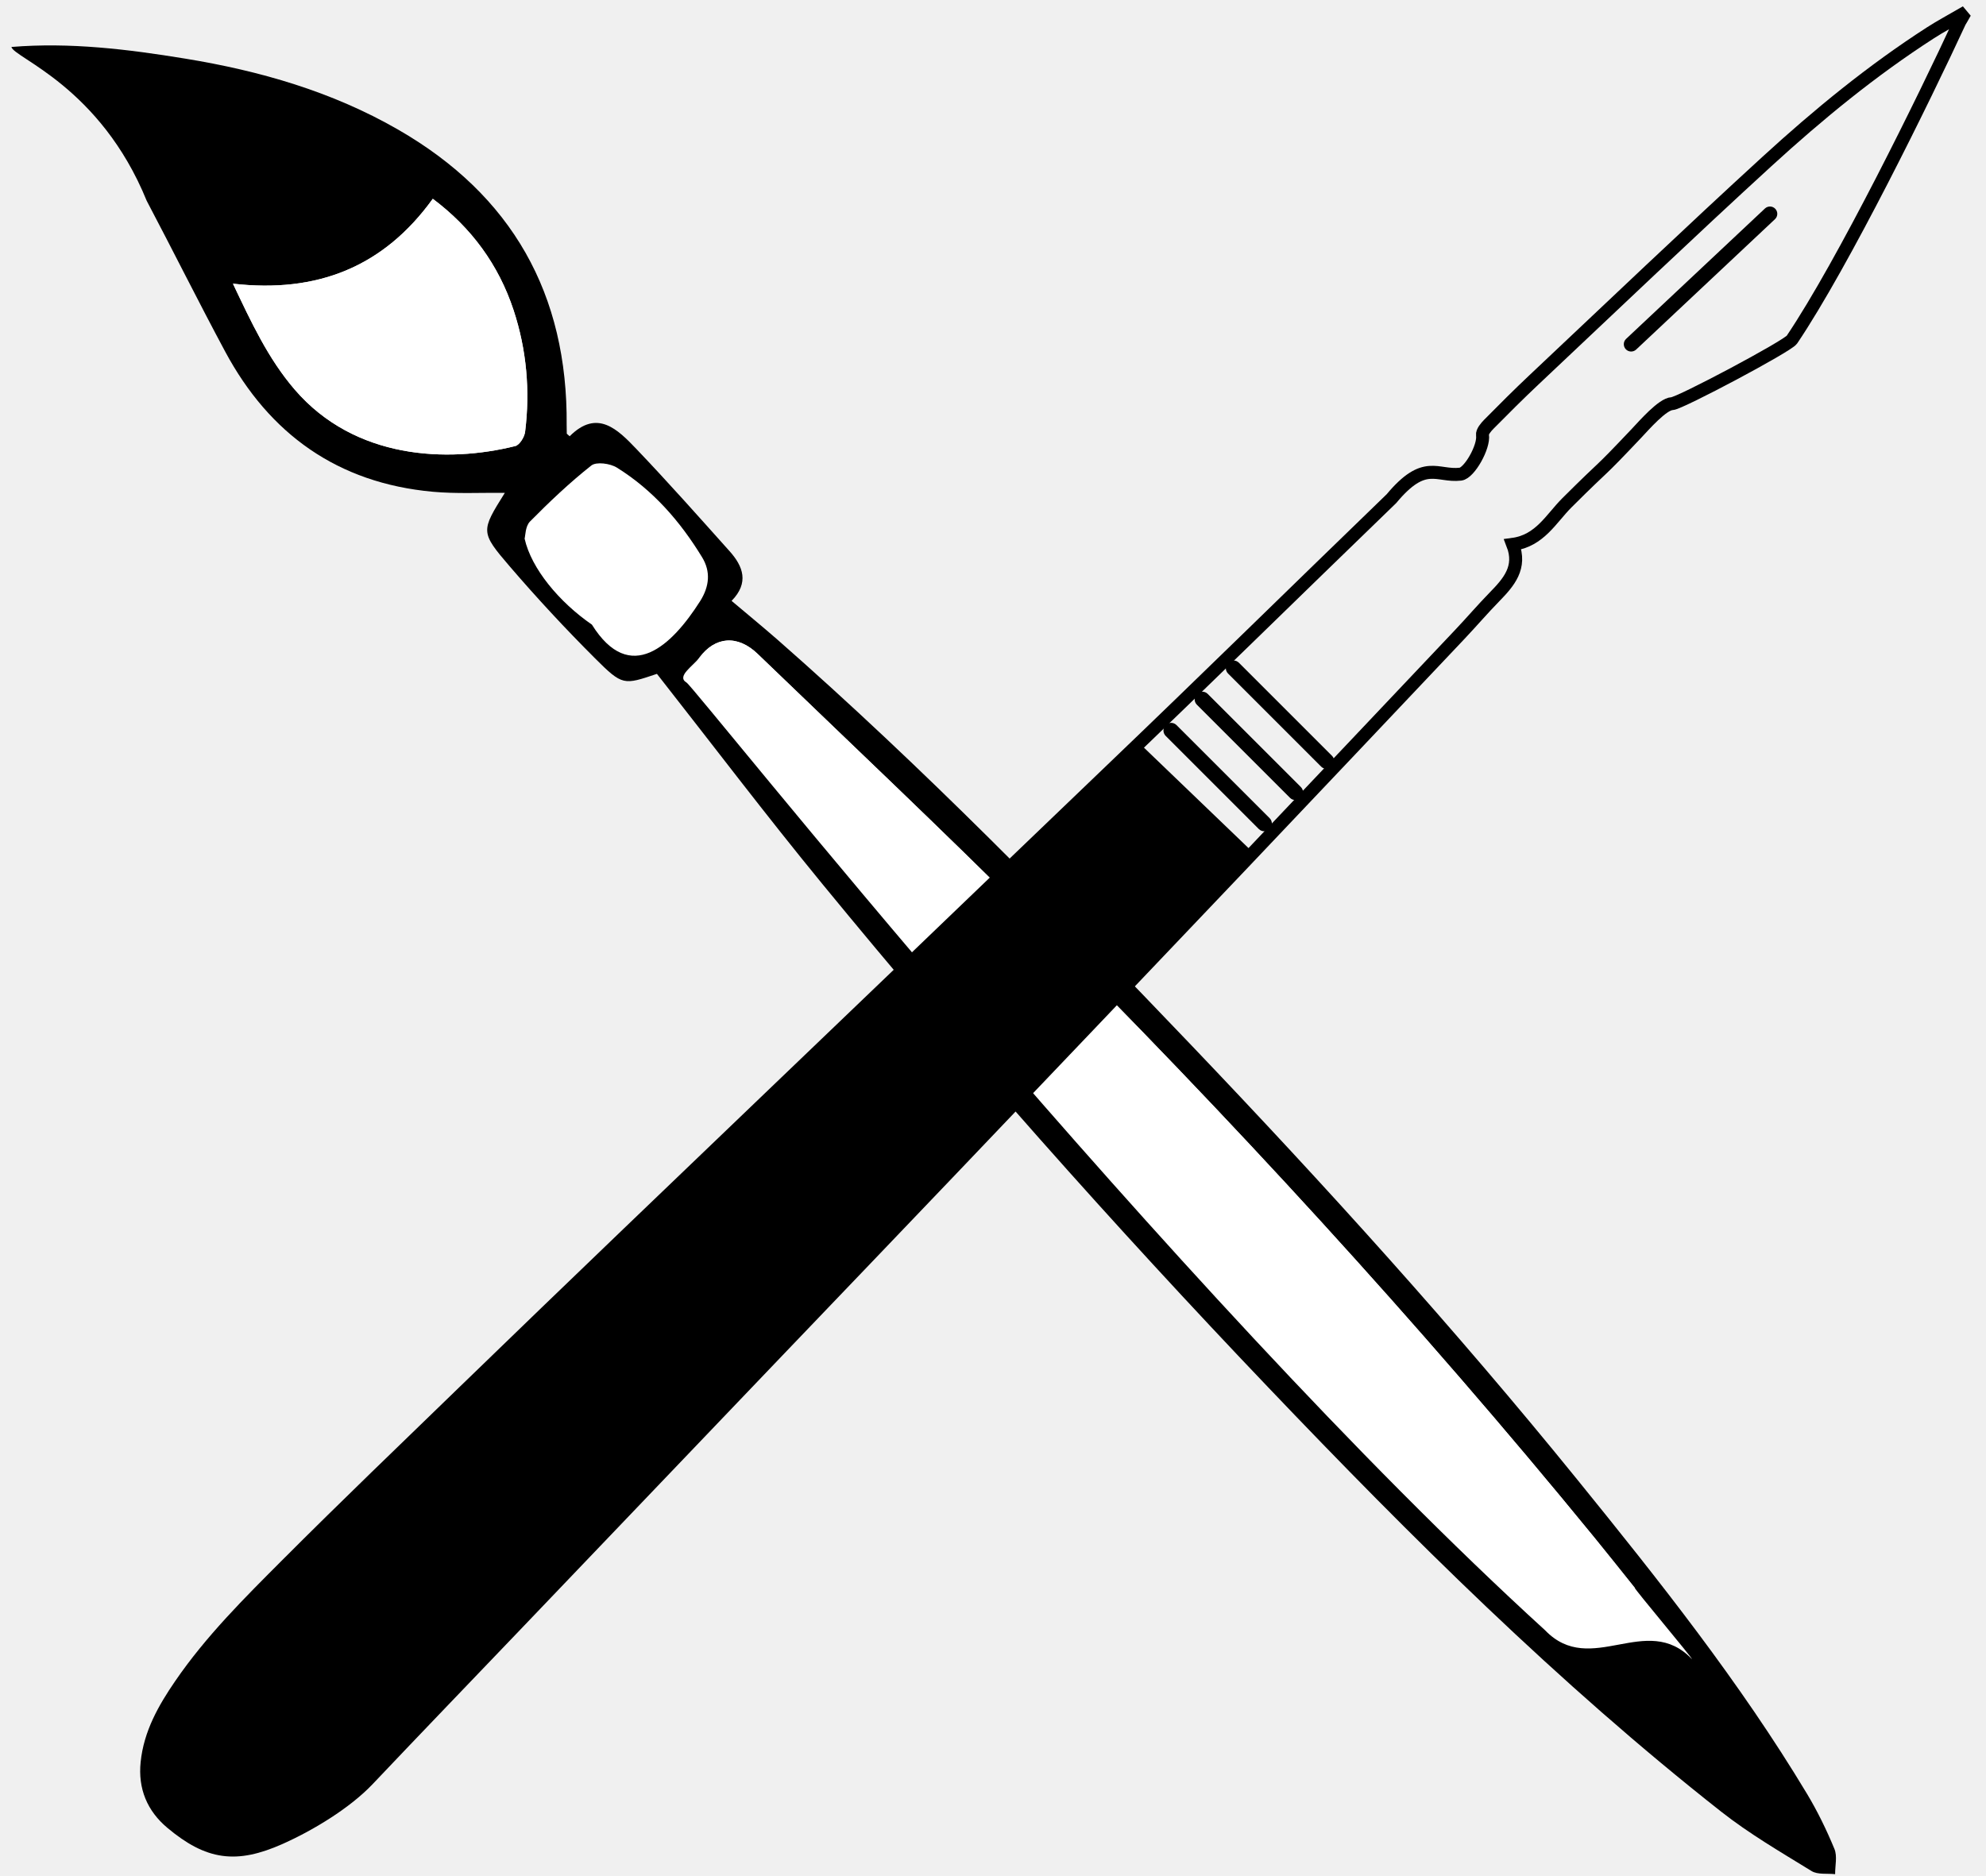
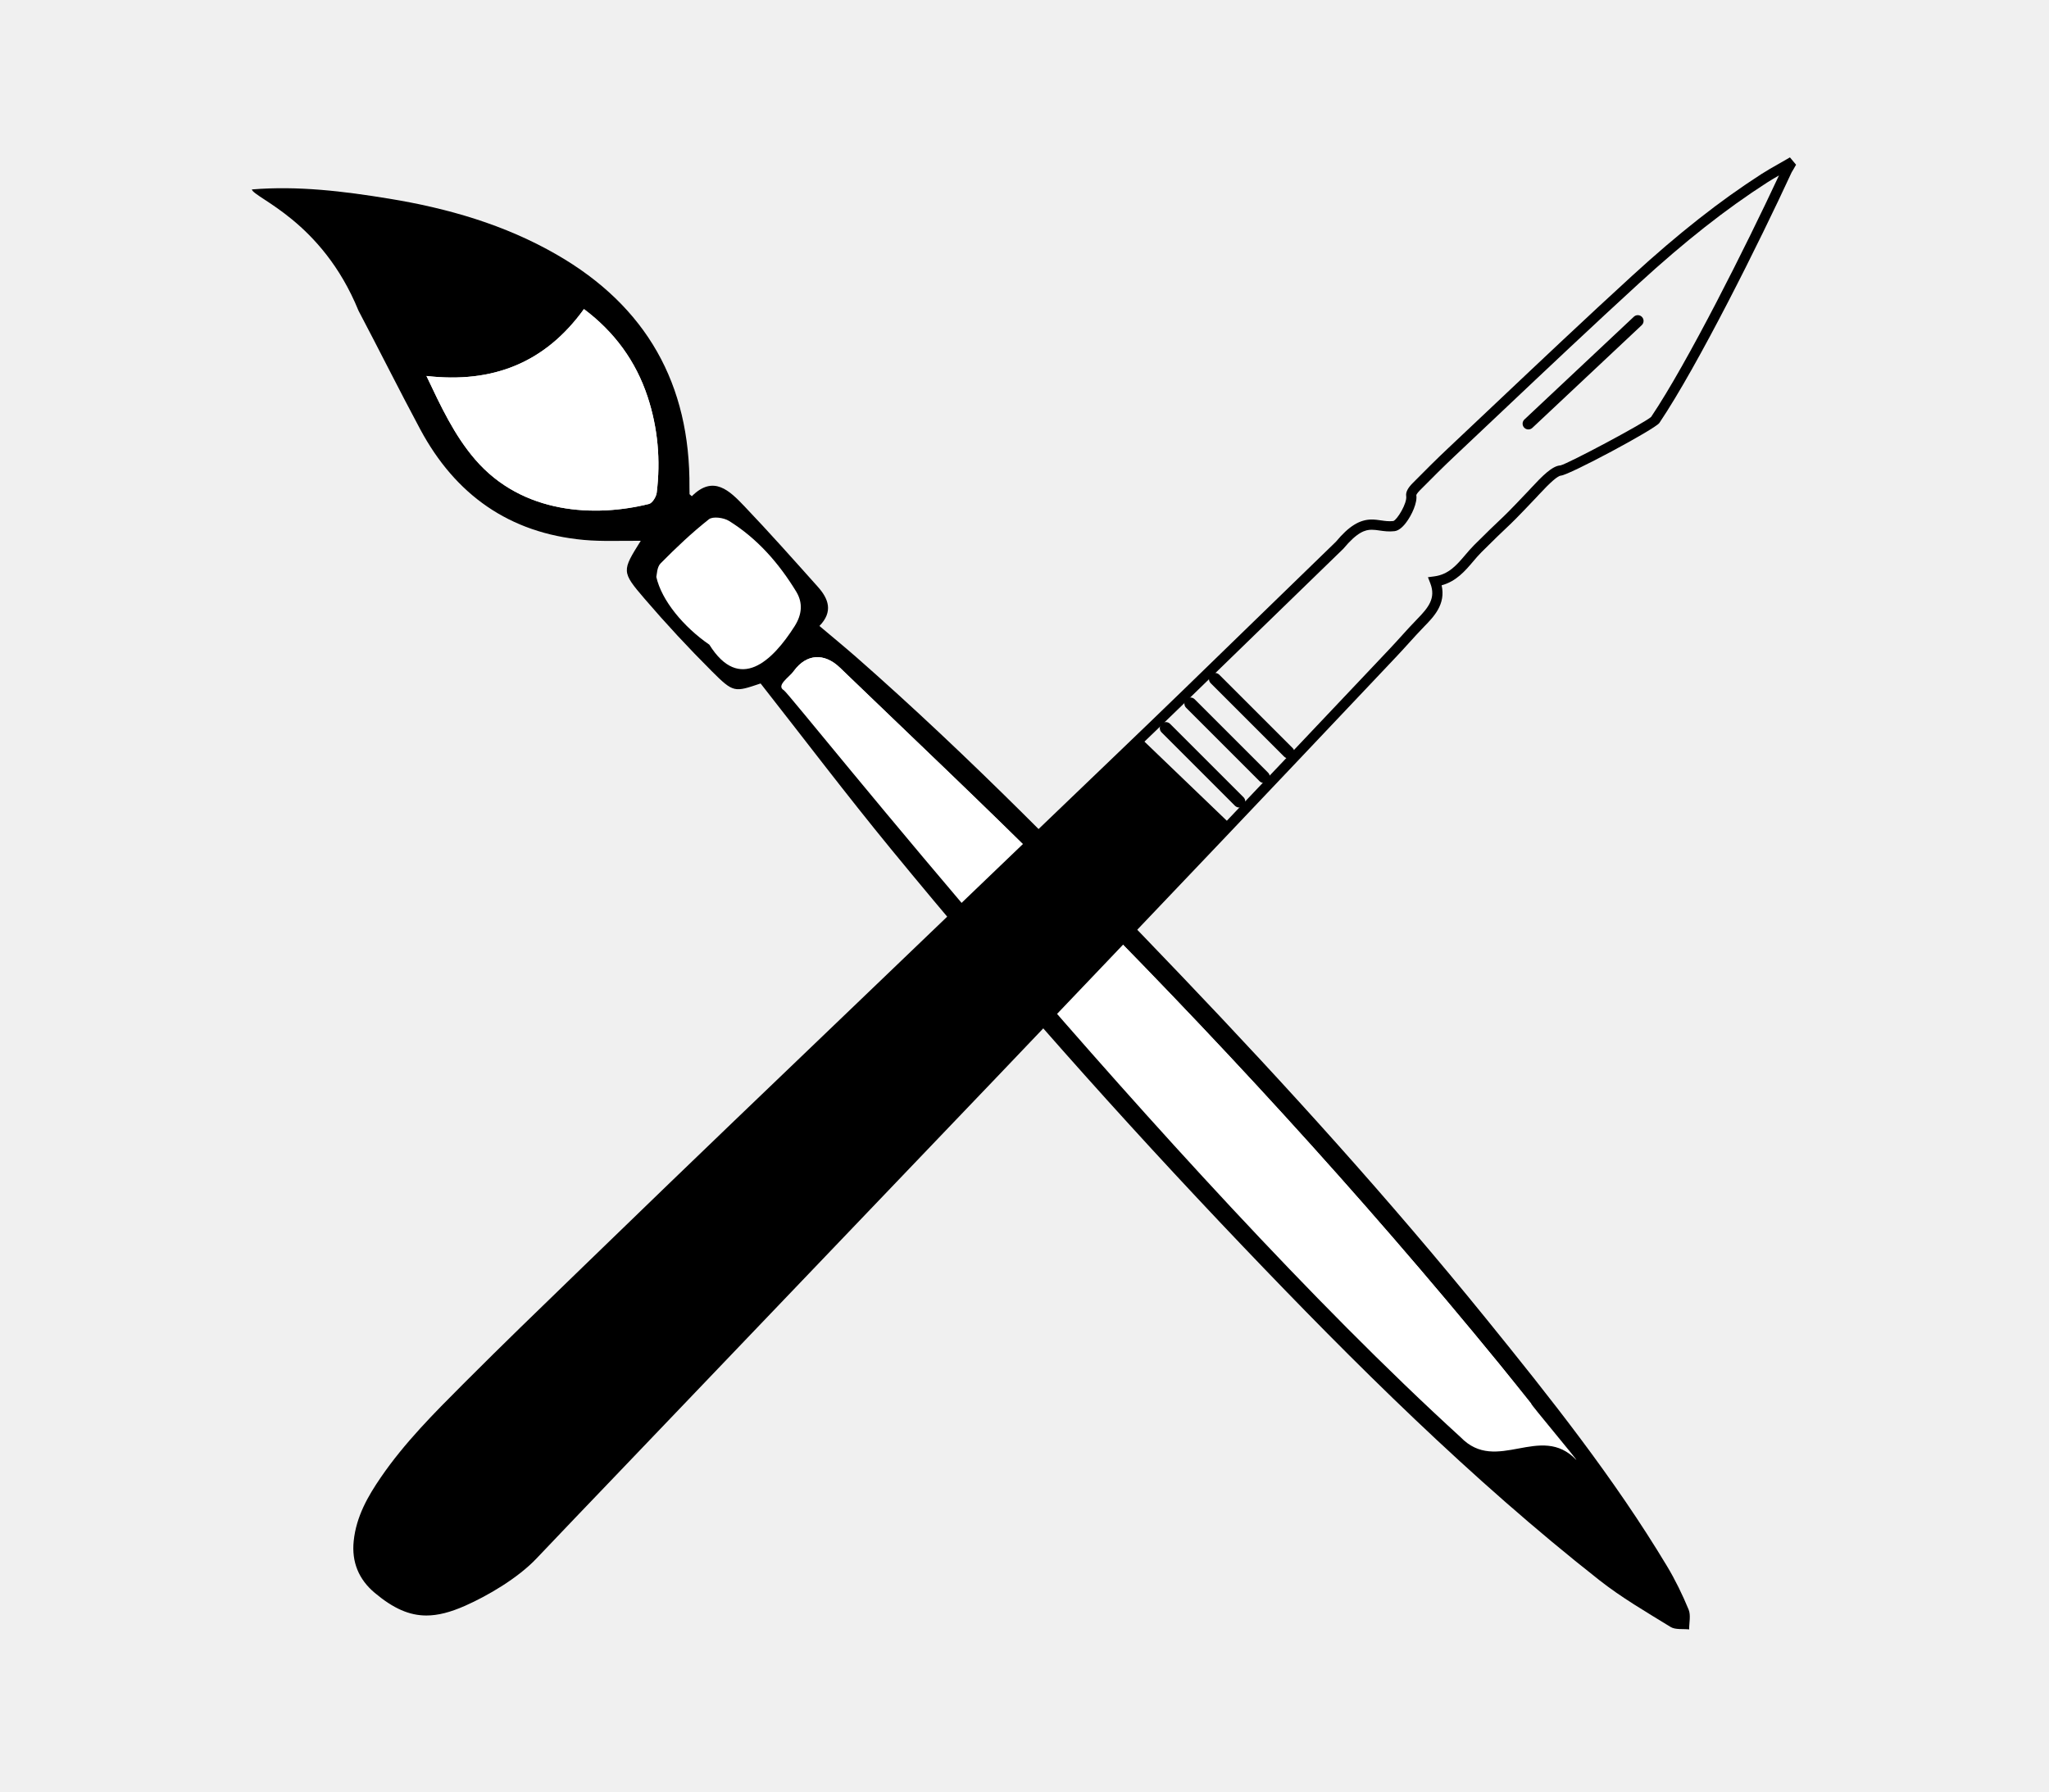
- <svg xmlns="http://www.w3.org/2000/svg" version="1.1" id="Layer_1" x="0px" y="0px" width="153.07px" height="144.57px" viewBox="0 0 153.07 144.57" enable-background="new 0 0 153.07 144.57" xml:space="preserve">
+ <svg xmlns="http://www.w3.org/2000/svg" version="1.1" id="Layer_1" x="0px" y="0px" width="423px" height="370px" viewBox="0 0 423 370" enable-background="new 0 0 423 370" xml:space="preserve">
  <g>
    <g>
      <g>
-         <path fill-rule="evenodd" clip-rule="evenodd" d="M0.879,3.621C5.397,3.249,9.86,3.796,14.298,4.523     c5.75,0.941,11.297,2.539,16.384,5.467c8.784,5.055,13.083,12.676,12.993,22.795c-0.003,0.211,0,0.423,0.009,0.635     c0,0.029,0.055,0.056,0.223,0.211c2.116-2.118,3.691-0.541,5.146,0.984c2.451,2.57,4.813,5.23,7.182,7.879     c1.041,1.163,1.519,2.431,0.152,3.827c1.236,1.044,2.42,2.013,3.571,3.021c11.198,9.83,21.593,20.481,31.875,31.246     c10.303,10.794,20.314,21.85,29.713,33.446c6.311,7.787,12.551,15.635,17.729,24.252c0.813,1.354,1.51,2.789,2.113,4.249     c0.232,0.559,0.049,1.291,0.053,1.944c-0.613-0.07-1.346,0.052-1.82-0.243c-2.371-1.46-4.801-2.871-6.98-4.589     c-12.572-9.898-23.889-21.156-34.91-32.713C85.801,94.43,74.338,81.503,63.379,68.14c-4.342-5.295-8.479-10.757-12.746-16.192     c-2.568,0.86-2.64,0.932-4.784-1.21c-2.272-2.27-4.463-4.63-6.555-7.067c-2.291-2.668-2.224-2.726-0.384-5.676     c-1.874-0.022-3.731,0.081-5.567-0.087c-7.293-0.67-12.564-4.423-15.993-10.814c-2.063-3.847-4.008-7.758-6.044-11.618     C7.724,6.684,1.07,4.458,0.879,3.621z M17.955,21.869c1.409,2.966,2.711,5.783,4.764,8.168     c4.628,5.376,11.756,5.656,16.997,4.349c0.329-0.083,0.703-0.689,0.756-1.093c0.396-3.186,0.114-6.338-0.888-9.384     c-1.156-3.501-3.254-6.358-6.227-8.584C29.557,20.595,24.422,22.613,17.955,21.869z M125.842,122.602     c0.049-0.069,0.1-0.135,0.152-0.202c-1.041-1.296-2.07-2.6-3.123-3.888c-13.596-16.639-28.125-32.432-43.32-47.612     c-6.945-6.938-14.084-13.679-21.155-20.491c-1.548-1.491-3.277-1.347-4.486,0.283c-0.493,0.662-0.531,1.227,0.269,1.706     c0.702,0.417,1.421,0.828,2.034,1.355c4.197,3.6,8.497,7.092,12.524,10.875c16.074,15.083,31.31,31,46.574,46.889     C118.84,115.19,122.332,118.904,125.842,122.602z M41.198,41.651c0.458,2.066,2.388,4.374,4.625,5.915     c3.021,2.082,5.5,1.432,7.433-1.613c0.648-1.02,0.738-2.038,0.143-3.016c-1.508-2.47-3.386-4.629-5.862-6.168     c-0.462-0.284-1.409-0.416-1.755-0.142c-1.49,1.178-2.877,2.494-4.213,3.849C41.243,40.804,41.251,41.463,41.198,41.651z" />
-         <path fill-rule="evenodd" clip-rule="evenodd" fill="#FFFFFF" d="M17.955,21.869c6.468,0.745,11.603-1.273,15.402-6.544     c2.973,2.227,5.07,5.083,6.227,8.584c1.002,3.046,1.283,6.198,0.888,9.384c-0.053,0.403-0.427,1.01-0.756,1.093     c-5.241,1.308-12.369,1.028-16.997-4.349C20.666,27.652,19.364,24.834,17.955,21.869z" />
-         <path fill-rule="evenodd" clip-rule="evenodd" fill="#FFFFFF" d="M130.412,127.908c-3.51-3.696-7.795,1.443-11.326-2.232     c-28.924-26.373-65.473-72.64-66.172-73.058c-0.803-0.479,0.503-1.265,0.996-1.927c1.209-1.629,2.938-1.774,4.486-0.283     c7.07,6.813,14.21,13.553,21.155,20.491c15.195,15.181,29.725,30.974,43.32,47.612c1.053,1.288,2.082,2.592,3.123,3.888     C125.941,122.467,130.465,127.842,130.412,127.908z" />
-         <path fill-rule="evenodd" clip-rule="evenodd" fill="#FFFFFF" d="M40.434,41.522c0.062-0.211,0.051-0.95,0.415-1.319     c1.499-1.519,3.056-2.996,4.726-4.316c0.39-0.308,1.453-0.161,1.969,0.16c2.776,1.725,4.885,4.146,6.573,6.917     c0.668,1.097,0.567,2.238-0.157,3.382c-2.17,3.416-5.397,6.514-8.339,1.807C43.112,46.425,40.95,43.837,40.434,41.522z" />
+         <path fill-rule="evenodd" clip-rule="evenodd" d="M51.992,39.118c9.537-0.785,18.958,0.369,28.328,1.905     c12.138,1.987,23.847,5.359,34.585,11.541c18.543,10.671,27.618,26.758,27.428,48.119c-0.006,0.447,0,0.894,0.019,1.341     c0,0.062,0.116,0.117,0.47,0.445c4.467-4.472,7.792-1.141,10.862,2.078c5.174,5.426,10.161,11.041,15.16,16.632     c2.197,2.455,3.206,5.131,0.321,8.079c2.61,2.205,5.108,4.25,7.539,6.378c23.639,20.75,45.582,43.235,67.285,65.958     c21.749,22.785,42.883,46.123,62.723,70.604c13.321,16.438,26.494,33.004,37.424,51.194c1.716,2.857,3.188,5.888,4.462,8.97     c0.49,1.18,0.103,2.726,0.111,4.104c-1.295-0.148-2.841,0.109-3.843-0.514c-5.006-3.082-10.135-6.061-14.735-9.687     c-26.54-20.896-50.428-44.66-73.694-69.056c-25.179-26.399-49.375-53.687-72.509-81.895c-9.166-11.177-17.9-22.708-26.907-34.181     c-5.421,1.816-5.572,1.968-10.099-2.555c-4.797-4.791-9.421-9.775-13.836-14.919c-4.836-5.632-4.694-5.754-0.81-11.982     c-3.956-0.046-7.877,0.17-11.753-0.185c-15.395-1.414-26.523-9.336-33.761-22.828c-4.356-8.12-8.46-16.376-12.758-24.525     C66.442,45.583,52.395,40.886,51.992,39.118z M88.038,77.638c2.975,6.261,5.723,12.208,10.056,17.243     c9.77,11.35,24.816,11.94,35.88,9.18c0.695-0.174,1.484-1.456,1.596-2.307c0.835-6.726,0.241-13.379-1.874-19.809     c-2.44-7.391-6.869-13.421-13.144-18.121C112.531,74.95,101.691,79.21,88.038,77.638z M315.782,290.28     c0.104-0.146,0.211-0.284,0.322-0.427c-2.198-2.735-4.37-5.487-6.593-8.207c-28.7-35.123-59.371-68.461-91.447-100.507     c-14.66-14.646-29.731-28.875-44.657-43.256c-3.268-3.148-6.918-2.843-9.47,0.597c-1.041,1.398-1.122,2.59,0.567,3.602     c1.482,0.879,3,1.748,4.294,2.86c8.86,7.599,17.937,14.971,26.438,22.956c33.931,31.84,66.094,65.44,98.315,98.981     C301.002,274.636,308.374,282.476,315.782,290.28z M137.103,119.397c0.967,4.361,5.041,9.232,9.763,12.486     c6.376,4.394,11.61,3.022,15.69-3.404c1.369-2.153,1.559-4.302,0.301-6.367c-3.183-5.214-7.147-9.771-12.375-13.02     c-0.975-0.6-2.975-0.877-3.704-0.299c-3.146,2.486-6.073,5.265-8.894,8.125C137.198,117.61,137.217,119,137.103,119.397z" />
+         <path fill-rule="evenodd" clip-rule="evenodd" fill="#FFFFFF" d="M88.038,77.638c13.653,1.572,24.492-2.688,32.514-13.814     c6.275,4.7,10.703,10.73,13.144,18.121c2.115,6.43,2.709,13.083,1.874,19.809c-0.111,0.851-0.901,2.132-1.596,2.307     c-11.064,2.76-26.11,2.17-35.88-9.18C93.761,89.846,91.013,83.899,88.038,77.638z" />
+         <path fill-rule="evenodd" clip-rule="evenodd" fill="#FFFFFF" d="M325.431,301.482c-7.409-7.803-16.455,3.047-23.909-4.713     c-61.057-55.672-138.211-153.339-139.687-154.221c-1.694-1.01,1.062-2.67,2.103-4.068c2.552-3.439,6.203-3.745,9.47-0.597     c14.925,14.381,29.997,28.61,44.657,43.256c32.076,32.046,62.747,65.384,91.447,100.507c2.223,2.72,4.395,5.472,6.593,8.207     C315.993,289.996,325.542,301.343,325.431,301.482z" />
+         <path fill-rule="evenodd" clip-rule="evenodd" fill="#FFFFFF" d="M135.491,119.126c0.13-0.446,0.107-2.005,0.876-2.784     c3.165-3.206,6.45-6.325,9.976-9.111c0.822-0.649,3.067-0.34,4.156,0.337c5.861,3.642,10.312,8.751,13.876,14.601     c1.41,2.316,1.198,4.725-0.332,7.14c-4.581,7.21-11.394,13.75-17.603,3.815C141.144,129.476,136.58,124.013,135.491,119.126z" />
      </g>
    </g>
    <g>
      <g>
-         <path fill-rule="evenodd" clip-rule="evenodd" fill="none" stroke="#000000" stroke-miterlimit="10" d="M151.287,1.259     c-0.08,0.139-0.152,0.283-0.24,0.415c-2.711,5.863-8.963,18.608-12.936,24.51c-0.338,0.502-8.629,4.909-9.234,4.932     c-0.736,0.029-2.17,1.68-2.746,2.29c-3.283,3.468-1.98,1.985-5.362,5.355c-1.216,1.211-2.082,2.925-4.177,3.204     c0.691,1.78-0.301,2.918-1.398,4.042c-0.918,0.94-1.773,1.941-2.678,2.897c-5.6,5.92-11.195,11.843-16.809,17.75     c-7.445,7.834-14.901,15.658-22.36,23.479c-4.4,4.615-8.815,9.216-13.222,13.824c-6.816,7.131-13.631,14.264-20.448,21.394     c-3.774,3.948-7.564,7.88-11.321,11.845c-1.702,1.795-4.5,3.486-6.799,4.506c-3.358,1.487-5.474,1.221-8.336-1.178     c-1.435-1.201-2.076-2.754-1.884-4.633c0.23-2.266,1.317-4.172,2.566-5.996c2.354-3.443,5.308-6.369,8.233-9.3     c4.485-4.493,9.069-8.888,13.626-13.309c4.208-4.082,8.429-8.149,12.657-12.21c7.445-7.148,14.901-14.287,22.351-21.432     c4.891-4.691,9.773-9.39,14.667-14.076c7.786-7.455,14.058-13.634,21.807-21.126c2.575-3.09,3.496-1.678,5.322-1.889     c0.684-0.079,1.836-2.12,1.697-3.01c-0.039-0.251,0.262-0.609,0.488-0.838c1.146-1.159,2.299-2.313,3.484-3.429     c5.975-5.625,11.906-11.295,17.959-16.834c3.943-3.608,8.08-7.005,12.59-9.909c0.777-0.5,1.596-0.936,2.396-1.402     C151.217,1.174,151.252,1.216,151.287,1.259z" />
-         <path d="M102.666,58.268c0.23,0.23,0.23,0.604,0,0.834l0,0c-0.23,0.23-0.604,0.23-0.835,0l-7.178-7.178     c-0.231-0.23-0.231-0.604,0-0.834l0,0c0.229-0.23,0.604-0.23,0.835,0L102.666,58.268z" />
-         <path d="M100.262,60.671c0.23,0.23,0.23,0.604,0,0.835l0,0c-0.23,0.23-0.604,0.23-0.834,0l-7.178-7.178     c-0.231-0.23-0.231-0.604,0-0.835l0,0c0.23-0.23,0.604-0.23,0.834,0L100.262,60.671z" />
-         <path d="M97.858,63.075c0.23,0.23,0.23,0.604,0,0.835l0,0c-0.23,0.23-0.604,0.23-0.835,0l-7.178-7.178     c-0.23-0.23-0.23-0.604,0-0.835l0,0c0.23-0.23,0.604-0.23,0.834,0L97.858,63.075z" />
-         <path fill-rule="evenodd" clip-rule="evenodd" d="M15.044,128.066c0,0-5.15,7.039-3.605,9.614     c1.545,2.575,5.298,6.839,10.118,4.021c4.819-2.818,8.768-6.252,9.798-7.969c1.03-1.718,50.65-52.883,50.65-52.883l14.422-15.28     l-8.757-8.413l-55.628,53.568C32.042,110.725,18.307,124.804,15.044,128.066z" />
+         <path d="M88.02,333.594c-3.511,0-6.797-1.44-10.653-4.671c-3.326-2.787-4.79-6.387-4.35-10.697     c0.522-5.129,2.999-9.351,5.596-13.146c4.876-7.133,11.017-13.282,16.955-19.231l0.549-0.549     c7.486-7.502,15.227-14.991,22.712-22.235l6.064-5.871c8.883-8.619,17.795-17.205,26.723-25.78     c9.546-9.165,19.099-18.32,28.654-27.478l31.048-29.782c6.146-5.902,12.288-11.804,18.444-17.696     c10.113-9.683,18.891-18.223,28.182-27.266c5.728-5.572,11.557-11.244,17.847-17.327c2.651-3.19,4.886-4.587,7.393-4.587     c0.647,0,1.273,0.087,1.917,0.18c0.783,0.111,1.592,0.239,2.54,0.131c0.783-0.236,2.886-3.686,2.659-5.145     c-0.12-0.788,0.301-1.636,1.323-2.672c2.698-2.731,4.989-5.011,7.384-7.267c3.225-3.036,6.44-6.077,9.66-9.12     c9.215-8.711,18.743-17.718,28.261-26.425c9.615-8.799,18.104-15.479,26.715-21.026c1.139-0.731,2.315-1.399,3.494-2.066     c0.536-0.304,1.074-0.608,1.606-0.918l0.772-0.451l1.269,1.515l-0.52,0.909c-0.128,0.229-0.256,0.457-0.4,0.672     c-6.556,14.217-19.326,39.887-27.302,51.741c-0.85,1.258-18.706,10.813-20.331,10.876c-0.618,0.024-2.156,1.356-4.563,3.958     l-0.507,0.546c-4.123,4.353-4.826,5.02-6.23,6.347c-0.948,0.895-2.21,2.087-5.112,4.98c-0.598,0.596-1.15,1.251-1.711,1.911     c-1.643,1.934-3.479,4.096-6.498,4.909c0.903,3.91-1.645,6.516-3.55,8.466c-1.093,1.121-2.146,2.283-3.199,3.446     c-0.806,0.892-1.614,1.783-2.44,2.656l-5.001,5.292c-10.155,10.735-20.306,21.47-30.485,32.18     c-15.715,16.538-31.454,33.053-47.2,49.565c-5.951,6.237-11.914,12.468-17.876,18.693l-61.016,63.811     c-5.37,5.604-10.74,11.206-16.079,16.838c-3.905,4.119-10.15,7.739-14.691,9.751C92.943,332.949,90.384,333.594,88.02,333.594z      M283.183,109.389c-1.345,0-2.985,0.474-5.847,3.911c-6.365,6.163-12.195,11.833-17.918,17.405     c-9.298,9.046-18.077,17.589-28.197,27.279c-6.153,5.891-12.299,11.792-18.441,17.692l-31.049,29.783     c-9.554,9.157-19.107,18.314-28.652,27.479c-8.923,8.567-17.834,17.153-26.715,25.769l-6.065,5.875     c-7.48,7.236-15.213,14.719-22.687,22.206l-0.55,0.553c-5.87,5.879-11.939,11.961-16.706,18.931     c-2.44,3.566-4.763,7.51-5.237,12.169c-0.365,3.57,0.848,6.556,3.605,8.864c3.495,2.93,6.275,4.179,9.296,4.179     c2.06,0,4.347-0.588,7.195-1.85c4.355-1.93,10.324-5.38,14.015-9.274c5.341-5.634,10.714-11.241,16.088-16.847l61.014-63.809     c5.962-6.226,11.924-12.451,17.873-18.691c15.744-16.511,31.483-33.024,47.197-49.561c10.178-10.709,20.328-21.443,30.481-32.177     l5.001-5.291c0.816-0.862,1.612-1.743,2.41-2.623c1.069-1.183,2.142-2.365,3.255-3.504c2.346-2.402,3.917-4.339,2.724-7.414     l-0.484-1.25l1.329-0.177c2.954-0.394,4.618-2.352,6.378-4.426c0.601-0.704,1.194-1.403,1.833-2.039     c2.925-2.916,4.197-4.118,5.149-5.02c1.377-1.301,2.065-1.954,6.147-6.264l0.49-0.529c2.227-2.405,4.362-4.568,6.032-4.633     c1.571-0.348,17.566-8.883,18.725-10.027c7.547-11.231,19.599-35.309,26.385-49.852c-0.835,0.477-1.666,0.964-2.474,1.483     c-8.506,5.479-16.906,12.091-26.433,20.808c-9.503,8.696-19.027,17.698-28.236,26.403c-3.218,3.042-6.438,6.085-9.662,9.123     c-2.374,2.233-4.646,4.498-7.33,7.212c-0.549,0.555-0.718,0.894-0.738,0.977c0.254,1.522-0.907,4.108-2.129,5.712     c-0.814,1.067-1.612,1.652-2.375,1.74c-1.161,0.137-2.156-0.005-3.082-0.138C284.257,109.468,283.729,109.389,283.183,109.389z" />
+         <path d="M266.86,154.476c0.486,0.486,0.486,1.275,0,1.762l0,0c-0.486,0.486-1.273,0.486-1.763,0l-15.151-15.153     c-0.488-0.486-0.488-1.275,0-1.761l0,0c0.484-0.487,1.276-0.487,1.763,0L266.86,154.476z" />
+         <path d="M261.784,159.549c0.486,0.486,0.486,1.276,0,1.763l0,0c-0.486,0.486-1.273,0.486-1.761,0l-15.151-15.153     c-0.488-0.487-0.488-1.275,0-1.763l0,0c0.486-0.485,1.273-0.485,1.761,0.001L261.784,159.549z" />
+         <path d="M256.711,164.623c0.486,0.487,0.486,1.275,0,1.763l0,0c-0.486,0.485-1.276,0.485-1.763,0l-15.151-15.153     c-0.486-0.487-0.486-1.276,0-1.763l0,0c0.486-0.486,1.273-0.486,1.76,0.001L256.711,164.623z" />
+         <path fill-rule="evenodd" clip-rule="evenodd" d="M81.895,301.816c0,0-10.872,14.859-7.611,20.295     c3.262,5.437,11.185,14.437,21.359,8.487c10.173-5.949,18.509-13.197,20.684-16.821c2.175-3.626,106.92-111.633,106.92-111.633     l30.444-32.256l-18.485-17.76L117.777,265.209C117.777,265.209,88.781,294.929,81.895,301.816z" />
      </g>
-       <path fill-rule="evenodd" clip-rule="evenodd" d="M136.806,16.896c0.228-0.213,0.238-0.571,0.024-0.798l0,0    c-0.213-0.227-0.57-0.238-0.798-0.025l-10.7,10.05c-0.228,0.214-0.238,0.571-0.025,0.799l0,0c0.213,0.227,0.57,0.238,0.799,0.025    L136.806,16.896z" />
+       <path fill-rule="evenodd" clip-rule="evenodd" d="M338.927,67.141c0.48-0.451,0.503-1.205,0.052-1.685l0,0    c-0.449-0.479-1.204-0.503-1.685-0.053l-22.587,21.215c-0.48,0.451-0.504,1.206-0.054,1.686l0,0    c0.449,0.478,1.203,0.503,1.686,0.053L338.927,67.141z" />
    </g>
  </g>
</svg>
